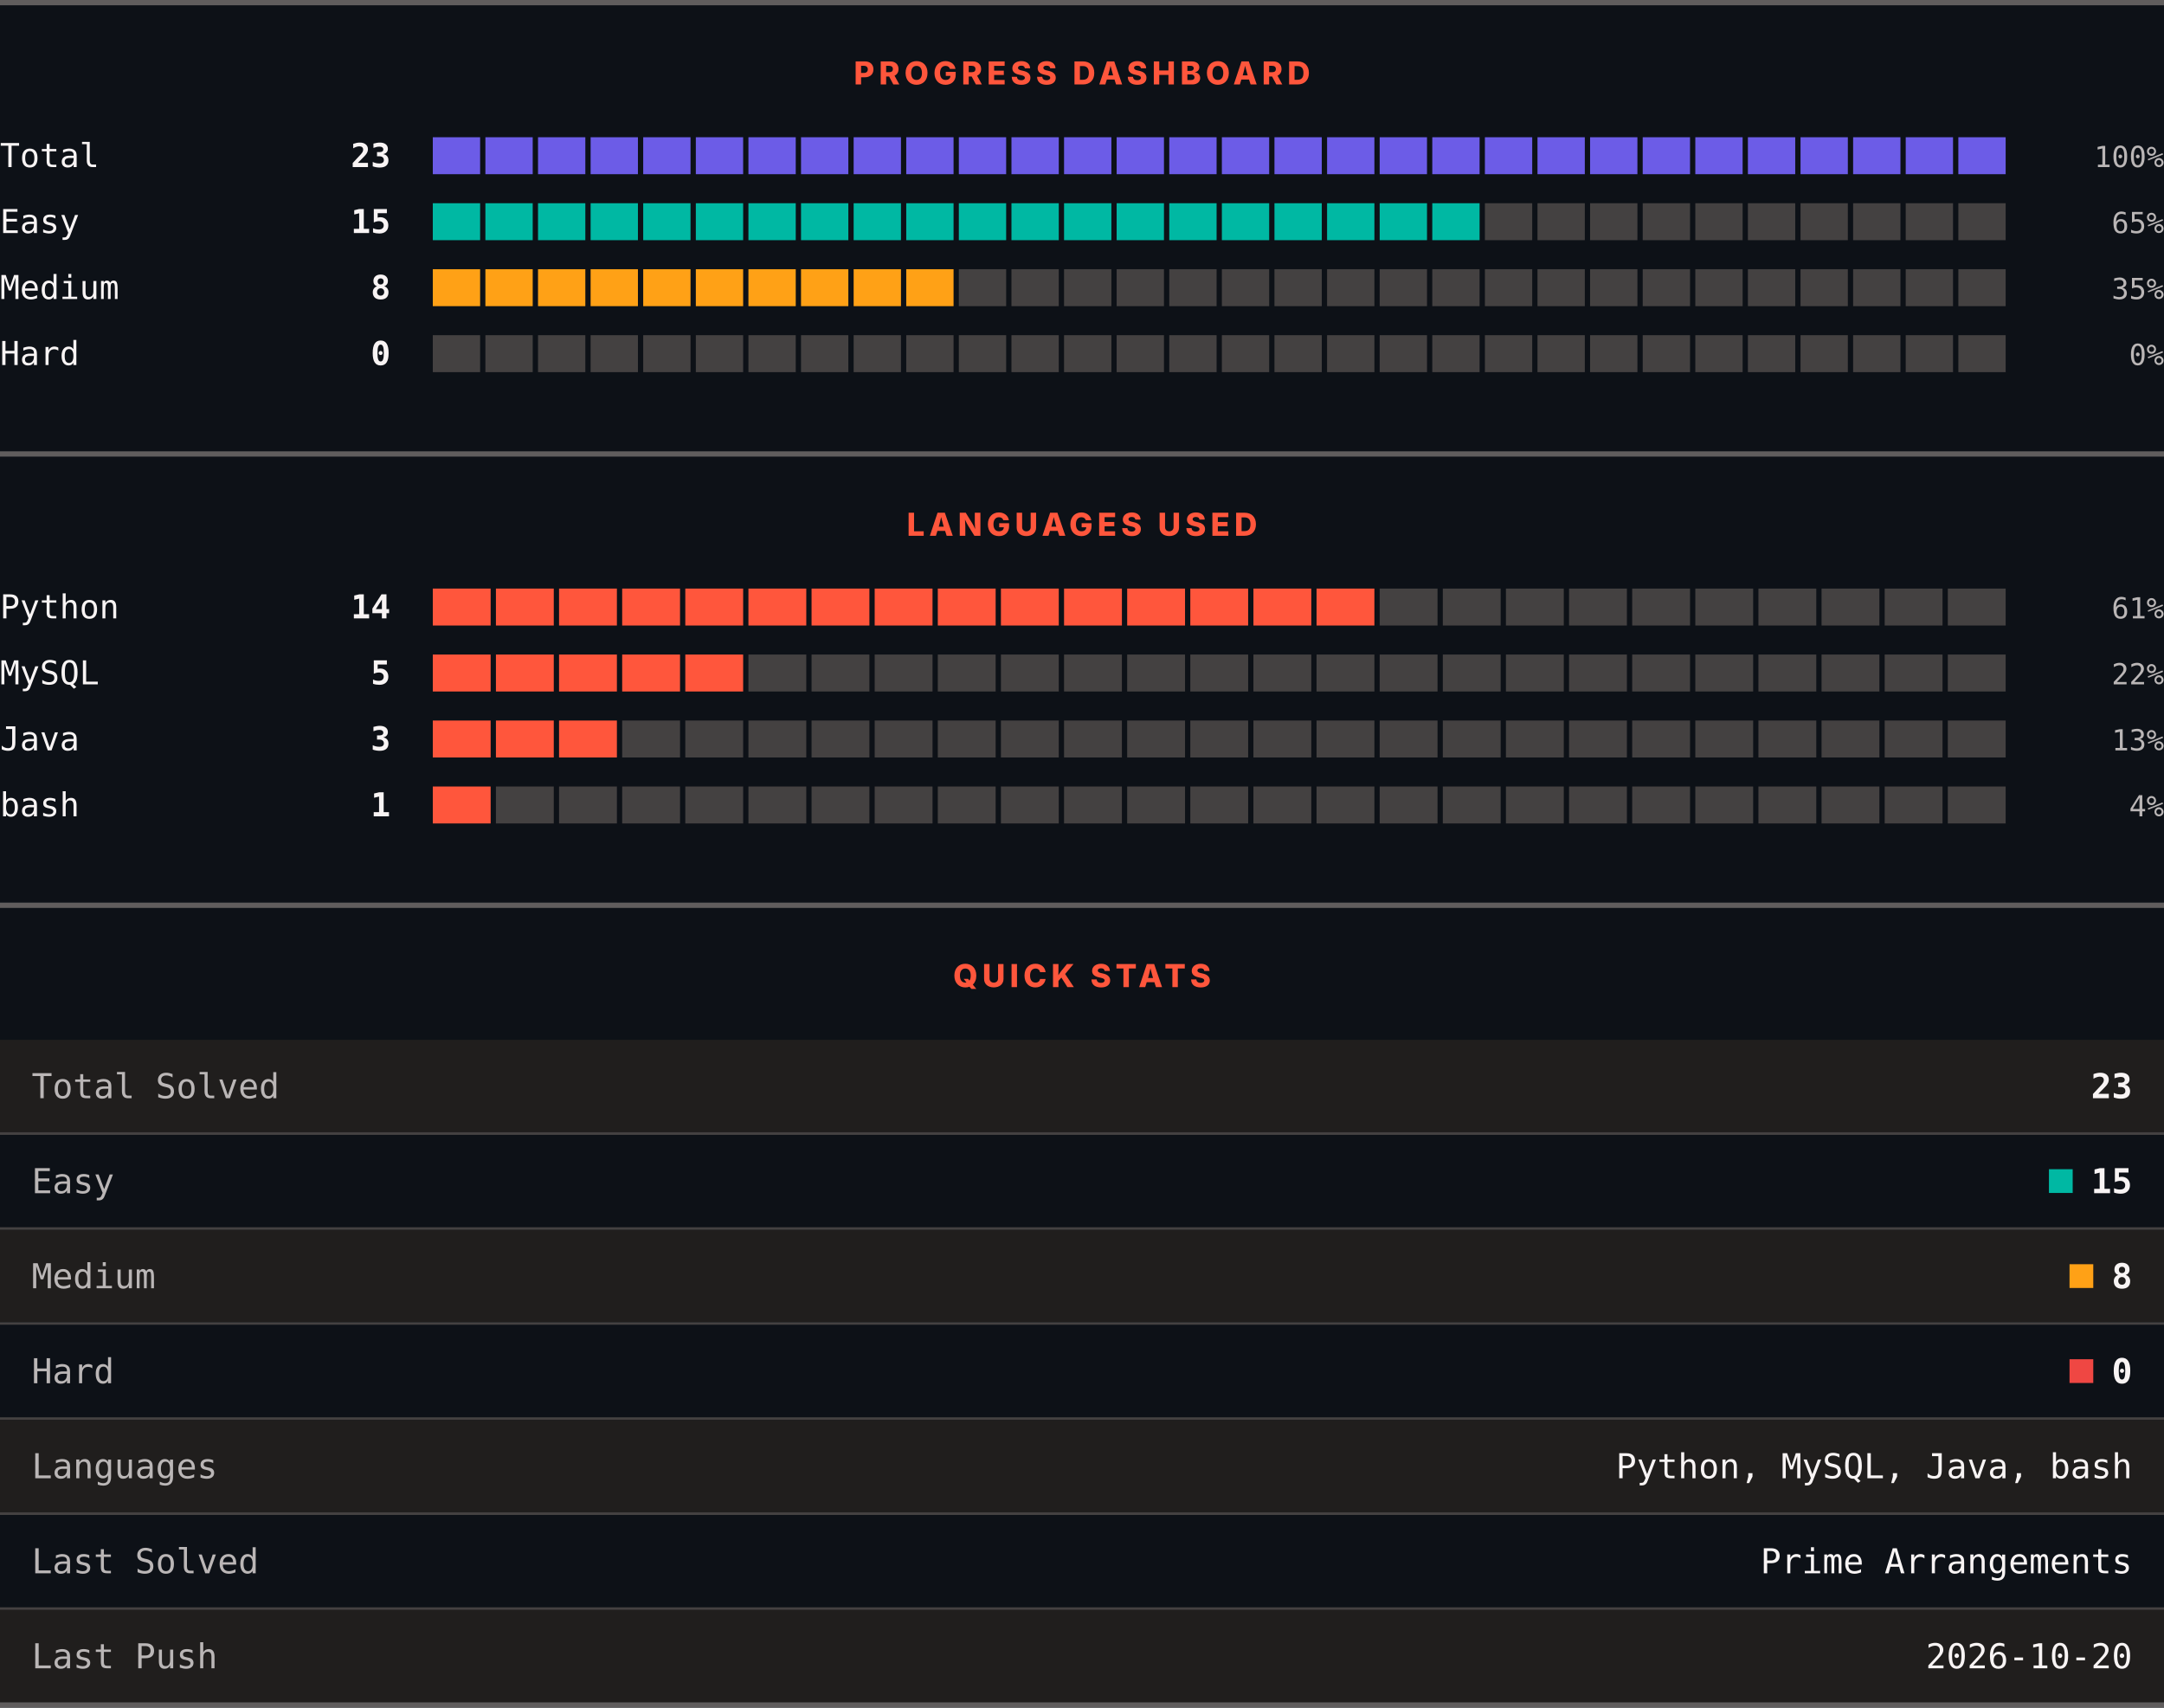
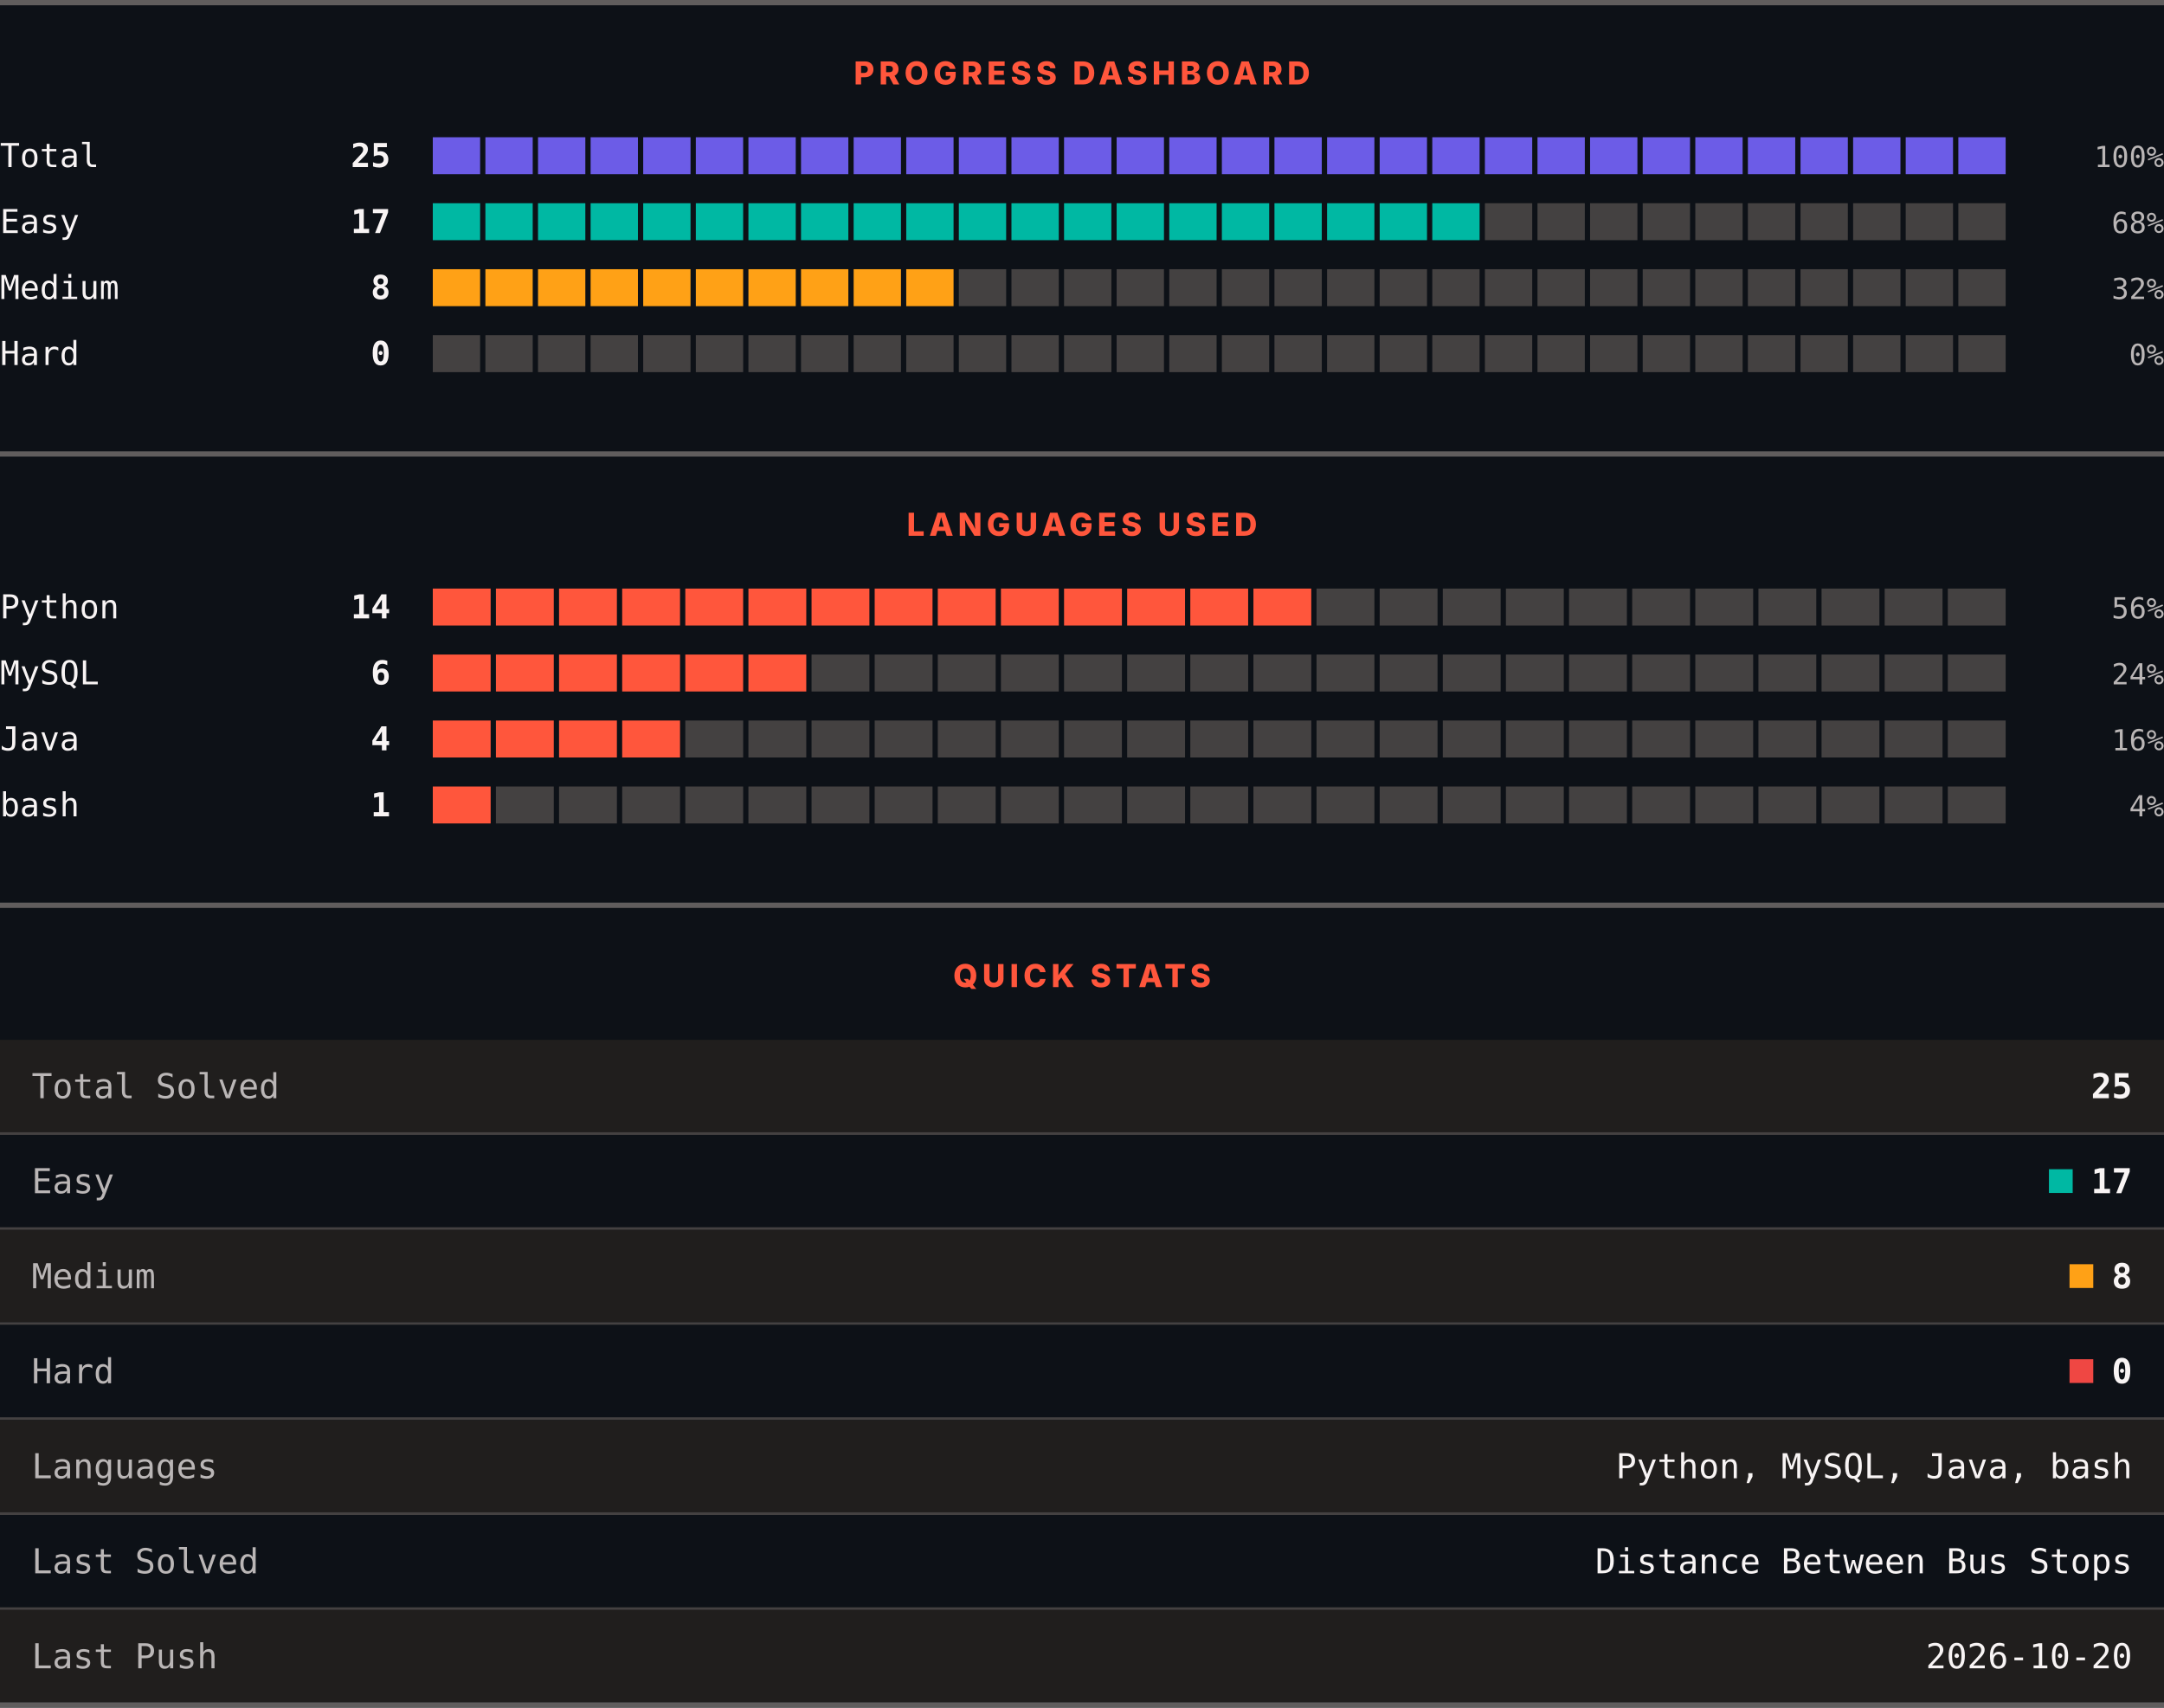
<svg xmlns="http://www.w3.org/2000/svg" width="820" height="647" viewBox="0 0 820 647" role="img" aria-label="LeetCode progress, languages and quick stats">
  <rect width="820" height="647" fill="#0d1117" />
  <rect x="0" y="0" width="820" height="2" fill="#605d5d" />
  <text x="410" y="32" text-anchor="middle" font-family="Archivo, system-ui, -apple-system, Segoe UI, sans-serif" font-size="12" font-weight="800" letter-spacing="1.68" fill="#ff563c">PROGRESS DASHBOARD</text>
  <text x="0" y="63.3" font-family="ui-monospace, SFMono-Regular, Menlo, Consolas, monospace" font-size="12.5" fill="#f8f4f4">Total</text>
-   <text x="148" y="63.3" text-anchor="end" font-family="ui-monospace, SFMono-Regular, Menlo, Consolas, monospace" font-size="12.5" font-weight="700" fill="#f8f4f4">23</text>
+   <text x="148" y="63.3" text-anchor="end" font-family="ui-monospace, SFMono-Regular, Menlo, Consolas, monospace" font-size="12.5" font-weight="700" fill="#f8f4f4">25</text>
  <rect x="164.00" y="52" width="17.93" height="14" fill="#6c5ce7" />
  <rect x="183.93" y="52" width="17.93" height="14" fill="#6c5ce7" />
  <rect x="203.87" y="52" width="17.93" height="14" fill="#6c5ce7" />
  <rect x="223.80" y="52" width="17.93" height="14" fill="#6c5ce7" />
  <rect x="243.73" y="52" width="17.93" height="14" fill="#6c5ce7" />
  <rect x="263.67" y="52" width="17.93" height="14" fill="#6c5ce7" />
  <rect x="283.60" y="52" width="17.93" height="14" fill="#6c5ce7" />
  <rect x="303.53" y="52" width="17.93" height="14" fill="#6c5ce7" />
  <rect x="323.47" y="52" width="17.93" height="14" fill="#6c5ce7" />
  <rect x="343.40" y="52" width="17.93" height="14" fill="#6c5ce7" />
  <rect x="363.33" y="52" width="17.93" height="14" fill="#6c5ce7" />
  <rect x="383.27" y="52" width="17.93" height="14" fill="#6c5ce7" />
  <rect x="403.20" y="52" width="17.93" height="14" fill="#6c5ce7" />
  <rect x="423.13" y="52" width="17.93" height="14" fill="#6c5ce7" />
  <rect x="443.07" y="52" width="17.93" height="14" fill="#6c5ce7" />
  <rect x="463.00" y="52" width="17.93" height="14" fill="#6c5ce7" />
  <rect x="482.93" y="52" width="17.93" height="14" fill="#6c5ce7" />
  <rect x="502.87" y="52" width="17.93" height="14" fill="#6c5ce7" />
  <rect x="522.80" y="52" width="17.93" height="14" fill="#6c5ce7" />
  <rect x="542.73" y="52" width="17.93" height="14" fill="#6c5ce7" />
  <rect x="562.67" y="52" width="17.93" height="14" fill="#6c5ce7" />
  <rect x="582.60" y="52" width="17.93" height="14" fill="#6c5ce7" />
  <rect x="602.53" y="52" width="17.93" height="14" fill="#6c5ce7" />
  <rect x="622.47" y="52" width="17.93" height="14" fill="#6c5ce7" />
  <rect x="642.40" y="52" width="17.93" height="14" fill="#6c5ce7" />
  <rect x="662.33" y="52" width="17.93" height="14" fill="#6c5ce7" />
  <rect x="682.27" y="52" width="17.93" height="14" fill="#6c5ce7" />
  <rect x="702.20" y="52" width="17.93" height="14" fill="#6c5ce7" />
  <rect x="722.13" y="52" width="17.93" height="14" fill="#6c5ce7" />
  <rect x="742.07" y="52" width="17.93" height="14" fill="#6c5ce7" />
  <text x="820" y="63.3" text-anchor="end" font-family="ui-monospace, SFMono-Regular, Menlo, Consolas, monospace" font-size="11" fill="#bab6b6">100%</text>
  <text x="0" y="88.3" font-family="ui-monospace, SFMono-Regular, Menlo, Consolas, monospace" font-size="12.5" fill="#f8f4f4">Easy</text>
-   <text x="148" y="88.3" text-anchor="end" font-family="ui-monospace, SFMono-Regular, Menlo, Consolas, monospace" font-size="12.5" font-weight="700" fill="#f8f4f4">15</text>
+   <text x="148" y="88.3" text-anchor="end" font-family="ui-monospace, SFMono-Regular, Menlo, Consolas, monospace" font-size="12.5" font-weight="700" fill="#f8f4f4">17</text>
  <rect x="164.00" y="77" width="17.93" height="14" fill="#00b8a3" />
  <rect x="183.93" y="77" width="17.93" height="14" fill="#00b8a3" />
  <rect x="203.87" y="77" width="17.93" height="14" fill="#00b8a3" />
  <rect x="223.80" y="77" width="17.93" height="14" fill="#00b8a3" />
  <rect x="243.73" y="77" width="17.93" height="14" fill="#00b8a3" />
  <rect x="263.67" y="77" width="17.93" height="14" fill="#00b8a3" />
  <rect x="283.60" y="77" width="17.93" height="14" fill="#00b8a3" />
  <rect x="303.53" y="77" width="17.93" height="14" fill="#00b8a3" />
  <rect x="323.47" y="77" width="17.93" height="14" fill="#00b8a3" />
  <rect x="343.40" y="77" width="17.93" height="14" fill="#00b8a3" />
  <rect x="363.33" y="77" width="17.93" height="14" fill="#00b8a3" />
  <rect x="383.27" y="77" width="17.93" height="14" fill="#00b8a3" />
  <rect x="403.20" y="77" width="17.93" height="14" fill="#00b8a3" />
  <rect x="423.13" y="77" width="17.93" height="14" fill="#00b8a3" />
  <rect x="443.07" y="77" width="17.93" height="14" fill="#00b8a3" />
  <rect x="463.00" y="77" width="17.93" height="14" fill="#00b8a3" />
  <rect x="482.93" y="77" width="17.93" height="14" fill="#00b8a3" />
  <rect x="502.87" y="77" width="17.93" height="14" fill="#00b8a3" />
  <rect x="522.80" y="77" width="17.93" height="14" fill="#00b8a3" />
  <rect x="542.73" y="77" width="17.93" height="14" fill="#00b8a3" />
  <rect x="562.67" y="77" width="17.93" height="14" fill="#444141" />
  <rect x="582.60" y="77" width="17.93" height="14" fill="#444141" />
  <rect x="602.53" y="77" width="17.93" height="14" fill="#444141" />
  <rect x="622.47" y="77" width="17.93" height="14" fill="#444141" />
  <rect x="642.40" y="77" width="17.93" height="14" fill="#444141" />
  <rect x="662.33" y="77" width="17.93" height="14" fill="#444141" />
  <rect x="682.27" y="77" width="17.93" height="14" fill="#444141" />
  <rect x="702.20" y="77" width="17.93" height="14" fill="#444141" />
  <rect x="722.13" y="77" width="17.93" height="14" fill="#444141" />
  <rect x="742.07" y="77" width="17.93" height="14" fill="#444141" />
-   <text x="820" y="88.3" text-anchor="end" font-family="ui-monospace, SFMono-Regular, Menlo, Consolas, monospace" font-size="11" fill="#bab6b6">65%</text>
+   <text x="820" y="88.3" text-anchor="end" font-family="ui-monospace, SFMono-Regular, Menlo, Consolas, monospace" font-size="11" fill="#bab6b6">68%</text>
  <text x="0" y="113.3" font-family="ui-monospace, SFMono-Regular, Menlo, Consolas, monospace" font-size="12.5" fill="#f8f4f4">Medium</text>
  <text x="148" y="113.3" text-anchor="end" font-family="ui-monospace, SFMono-Regular, Menlo, Consolas, monospace" font-size="12.5" font-weight="700" fill="#f8f4f4">8</text>
  <rect x="164.00" y="102" width="17.93" height="14" fill="#ffa116" />
  <rect x="183.93" y="102" width="17.93" height="14" fill="#ffa116" />
  <rect x="203.87" y="102" width="17.93" height="14" fill="#ffa116" />
  <rect x="223.80" y="102" width="17.93" height="14" fill="#ffa116" />
  <rect x="243.73" y="102" width="17.93" height="14" fill="#ffa116" />
  <rect x="263.67" y="102" width="17.93" height="14" fill="#ffa116" />
  <rect x="283.60" y="102" width="17.93" height="14" fill="#ffa116" />
  <rect x="303.53" y="102" width="17.93" height="14" fill="#ffa116" />
  <rect x="323.47" y="102" width="17.93" height="14" fill="#ffa116" />
  <rect x="343.40" y="102" width="17.93" height="14" fill="#ffa116" />
  <rect x="363.33" y="102" width="17.93" height="14" fill="#444141" />
  <rect x="383.27" y="102" width="17.93" height="14" fill="#444141" />
  <rect x="403.20" y="102" width="17.93" height="14" fill="#444141" />
  <rect x="423.13" y="102" width="17.93" height="14" fill="#444141" />
  <rect x="443.07" y="102" width="17.93" height="14" fill="#444141" />
  <rect x="463.00" y="102" width="17.93" height="14" fill="#444141" />
  <rect x="482.93" y="102" width="17.93" height="14" fill="#444141" />
  <rect x="502.87" y="102" width="17.93" height="14" fill="#444141" />
  <rect x="522.80" y="102" width="17.93" height="14" fill="#444141" />
  <rect x="542.73" y="102" width="17.93" height="14" fill="#444141" />
  <rect x="562.67" y="102" width="17.93" height="14" fill="#444141" />
  <rect x="582.60" y="102" width="17.93" height="14" fill="#444141" />
  <rect x="602.53" y="102" width="17.93" height="14" fill="#444141" />
  <rect x="622.47" y="102" width="17.93" height="14" fill="#444141" />
  <rect x="642.40" y="102" width="17.93" height="14" fill="#444141" />
  <rect x="662.33" y="102" width="17.93" height="14" fill="#444141" />
  <rect x="682.27" y="102" width="17.93" height="14" fill="#444141" />
  <rect x="702.20" y="102" width="17.93" height="14" fill="#444141" />
  <rect x="722.13" y="102" width="17.93" height="14" fill="#444141" />
  <rect x="742.07" y="102" width="17.93" height="14" fill="#444141" />
-   <text x="820" y="113.3" text-anchor="end" font-family="ui-monospace, SFMono-Regular, Menlo, Consolas, monospace" font-size="11" fill="#bab6b6">35%</text>
+   <text x="820" y="113.3" text-anchor="end" font-family="ui-monospace, SFMono-Regular, Menlo, Consolas, monospace" font-size="11" fill="#bab6b6">32%</text>
  <text x="0" y="138.3" font-family="ui-monospace, SFMono-Regular, Menlo, Consolas, monospace" font-size="12.5" fill="#f8f4f4">Hard</text>
  <text x="148" y="138.3" text-anchor="end" font-family="ui-monospace, SFMono-Regular, Menlo, Consolas, monospace" font-size="12.5" font-weight="700" fill="#f8f4f4">0</text>
  <rect x="164.00" y="127" width="17.93" height="14" fill="#444141" />
  <rect x="183.93" y="127" width="17.93" height="14" fill="#444141" />
  <rect x="203.87" y="127" width="17.93" height="14" fill="#444141" />
  <rect x="223.80" y="127" width="17.93" height="14" fill="#444141" />
  <rect x="243.73" y="127" width="17.93" height="14" fill="#444141" />
  <rect x="263.67" y="127" width="17.93" height="14" fill="#444141" />
  <rect x="283.60" y="127" width="17.93" height="14" fill="#444141" />
  <rect x="303.53" y="127" width="17.93" height="14" fill="#444141" />
  <rect x="323.47" y="127" width="17.93" height="14" fill="#444141" />
  <rect x="343.40" y="127" width="17.93" height="14" fill="#444141" />
  <rect x="363.33" y="127" width="17.93" height="14" fill="#444141" />
  <rect x="383.27" y="127" width="17.93" height="14" fill="#444141" />
  <rect x="403.20" y="127" width="17.93" height="14" fill="#444141" />
  <rect x="423.13" y="127" width="17.93" height="14" fill="#444141" />
  <rect x="443.07" y="127" width="17.93" height="14" fill="#444141" />
  <rect x="463.00" y="127" width="17.93" height="14" fill="#444141" />
  <rect x="482.93" y="127" width="17.93" height="14" fill="#444141" />
  <rect x="502.87" y="127" width="17.93" height="14" fill="#444141" />
  <rect x="522.80" y="127" width="17.93" height="14" fill="#444141" />
  <rect x="542.73" y="127" width="17.93" height="14" fill="#444141" />
  <rect x="562.67" y="127" width="17.93" height="14" fill="#444141" />
  <rect x="582.60" y="127" width="17.93" height="14" fill="#444141" />
  <rect x="602.53" y="127" width="17.93" height="14" fill="#444141" />
  <rect x="622.47" y="127" width="17.93" height="14" fill="#444141" />
  <rect x="642.40" y="127" width="17.93" height="14" fill="#444141" />
  <rect x="662.33" y="127" width="17.93" height="14" fill="#444141" />
  <rect x="682.27" y="127" width="17.93" height="14" fill="#444141" />
  <rect x="702.20" y="127" width="17.93" height="14" fill="#444141" />
  <rect x="722.13" y="127" width="17.93" height="14" fill="#444141" />
  <rect x="742.07" y="127" width="17.93" height="14" fill="#444141" />
  <text x="820" y="138.3" text-anchor="end" font-family="ui-monospace, SFMono-Regular, Menlo, Consolas, monospace" font-size="11" fill="#bab6b6">0%</text>
  <rect x="0" y="171" width="820" height="2" fill="#605d5d" />
  <text x="410" y="203" text-anchor="middle" font-family="Archivo, system-ui, -apple-system, Segoe UI, sans-serif" font-size="12" font-weight="800" letter-spacing="1.68" fill="#ff563c">LANGUAGES USED</text>
  <text x="0" y="234.3" font-family="ui-monospace, SFMono-Regular, Menlo, Consolas, monospace" font-size="12.5" fill="#f8f4f4">Python</text>
  <text x="148" y="234.3" text-anchor="end" font-family="ui-monospace, SFMono-Regular, Menlo, Consolas, monospace" font-size="12.5" font-weight="700" fill="#f8f4f4">14</text>
  <rect x="164.00" y="223" width="21.92" height="14" fill="#ff563c" />
  <rect x="187.92" y="223" width="21.92" height="14" fill="#ff563c" />
  <rect x="211.84" y="223" width="21.92" height="14" fill="#ff563c" />
  <rect x="235.76" y="223" width="21.92" height="14" fill="#ff563c" />
  <rect x="259.68" y="223" width="21.92" height="14" fill="#ff563c" />
  <rect x="283.60" y="223" width="21.92" height="14" fill="#ff563c" />
  <rect x="307.52" y="223" width="21.92" height="14" fill="#ff563c" />
  <rect x="331.44" y="223" width="21.92" height="14" fill="#ff563c" />
  <rect x="355.36" y="223" width="21.92" height="14" fill="#ff563c" />
  <rect x="379.28" y="223" width="21.92" height="14" fill="#ff563c" />
  <rect x="403.20" y="223" width="21.92" height="14" fill="#ff563c" />
  <rect x="427.12" y="223" width="21.92" height="14" fill="#ff563c" />
  <rect x="451.04" y="223" width="21.92" height="14" fill="#ff563c" />
  <rect x="474.96" y="223" width="21.92" height="14" fill="#ff563c" />
-   <rect x="498.88" y="223" width="21.92" height="14" fill="#ff563c" />
+   <rect x="498.88" y="223" width="21.92" height="14" fill="#444141" />
  <rect x="522.80" y="223" width="21.92" height="14" fill="#444141" />
  <rect x="546.72" y="223" width="21.92" height="14" fill="#444141" />
  <rect x="570.64" y="223" width="21.92" height="14" fill="#444141" />
  <rect x="594.56" y="223" width="21.92" height="14" fill="#444141" />
  <rect x="618.48" y="223" width="21.92" height="14" fill="#444141" />
  <rect x="642.40" y="223" width="21.92" height="14" fill="#444141" />
  <rect x="666.32" y="223" width="21.92" height="14" fill="#444141" />
  <rect x="690.24" y="223" width="21.92" height="14" fill="#444141" />
  <rect x="714.16" y="223" width="21.92" height="14" fill="#444141" />
  <rect x="738.08" y="223" width="21.92" height="14" fill="#444141" />
-   <text x="820" y="234.3" text-anchor="end" font-family="ui-monospace, SFMono-Regular, Menlo, Consolas, monospace" font-size="11" fill="#bab6b6">61%</text>
+   <text x="820" y="234.3" text-anchor="end" font-family="ui-monospace, SFMono-Regular, Menlo, Consolas, monospace" font-size="11" fill="#bab6b6">56%</text>
  <text x="0" y="259.3" font-family="ui-monospace, SFMono-Regular, Menlo, Consolas, monospace" font-size="12.5" fill="#f8f4f4">MySQL</text>
-   <text x="148" y="259.3" text-anchor="end" font-family="ui-monospace, SFMono-Regular, Menlo, Consolas, monospace" font-size="12.5" font-weight="700" fill="#f8f4f4">5</text>
+   <text x="148" y="259.3" text-anchor="end" font-family="ui-monospace, SFMono-Regular, Menlo, Consolas, monospace" font-size="12.5" font-weight="700" fill="#f8f4f4">6</text>
  <rect x="164.00" y="248" width="21.92" height="14" fill="#ff563c" />
  <rect x="187.92" y="248" width="21.92" height="14" fill="#ff563c" />
  <rect x="211.84" y="248" width="21.92" height="14" fill="#ff563c" />
  <rect x="235.76" y="248" width="21.92" height="14" fill="#ff563c" />
  <rect x="259.68" y="248" width="21.92" height="14" fill="#ff563c" />
-   <rect x="283.60" y="248" width="21.92" height="14" fill="#444141" />
+   <rect x="283.60" y="248" width="21.92" height="14" fill="#ff563c" />
  <rect x="307.52" y="248" width="21.92" height="14" fill="#444141" />
  <rect x="331.44" y="248" width="21.92" height="14" fill="#444141" />
  <rect x="355.36" y="248" width="21.92" height="14" fill="#444141" />
  <rect x="379.28" y="248" width="21.92" height="14" fill="#444141" />
  <rect x="403.20" y="248" width="21.92" height="14" fill="#444141" />
  <rect x="427.12" y="248" width="21.92" height="14" fill="#444141" />
  <rect x="451.04" y="248" width="21.92" height="14" fill="#444141" />
  <rect x="474.96" y="248" width="21.92" height="14" fill="#444141" />
  <rect x="498.88" y="248" width="21.92" height="14" fill="#444141" />
  <rect x="522.80" y="248" width="21.92" height="14" fill="#444141" />
  <rect x="546.72" y="248" width="21.92" height="14" fill="#444141" />
  <rect x="570.64" y="248" width="21.92" height="14" fill="#444141" />
  <rect x="594.56" y="248" width="21.92" height="14" fill="#444141" />
  <rect x="618.48" y="248" width="21.92" height="14" fill="#444141" />
  <rect x="642.40" y="248" width="21.92" height="14" fill="#444141" />
  <rect x="666.32" y="248" width="21.92" height="14" fill="#444141" />
  <rect x="690.24" y="248" width="21.92" height="14" fill="#444141" />
  <rect x="714.16" y="248" width="21.92" height="14" fill="#444141" />
  <rect x="738.08" y="248" width="21.92" height="14" fill="#444141" />
-   <text x="820" y="259.3" text-anchor="end" font-family="ui-monospace, SFMono-Regular, Menlo, Consolas, monospace" font-size="11" fill="#bab6b6">22%</text>
+   <text x="820" y="259.3" text-anchor="end" font-family="ui-monospace, SFMono-Regular, Menlo, Consolas, monospace" font-size="11" fill="#bab6b6">24%</text>
  <text x="0" y="284.3" font-family="ui-monospace, SFMono-Regular, Menlo, Consolas, monospace" font-size="12.5" fill="#f8f4f4">Java</text>
-   <text x="148" y="284.3" text-anchor="end" font-family="ui-monospace, SFMono-Regular, Menlo, Consolas, monospace" font-size="12.5" font-weight="700" fill="#f8f4f4">3</text>
+   <text x="148" y="284.3" text-anchor="end" font-family="ui-monospace, SFMono-Regular, Menlo, Consolas, monospace" font-size="12.5" font-weight="700" fill="#f8f4f4">4</text>
  <rect x="164.00" y="273" width="21.92" height="14" fill="#ff563c" />
  <rect x="187.92" y="273" width="21.92" height="14" fill="#ff563c" />
  <rect x="211.84" y="273" width="21.92" height="14" fill="#ff563c" />
-   <rect x="235.76" y="273" width="21.92" height="14" fill="#444141" />
+   <rect x="235.76" y="273" width="21.92" height="14" fill="#ff563c" />
  <rect x="259.68" y="273" width="21.92" height="14" fill="#444141" />
  <rect x="283.60" y="273" width="21.92" height="14" fill="#444141" />
  <rect x="307.52" y="273" width="21.92" height="14" fill="#444141" />
  <rect x="331.44" y="273" width="21.92" height="14" fill="#444141" />
  <rect x="355.36" y="273" width="21.92" height="14" fill="#444141" />
  <rect x="379.28" y="273" width="21.92" height="14" fill="#444141" />
  <rect x="403.20" y="273" width="21.92" height="14" fill="#444141" />
  <rect x="427.12" y="273" width="21.92" height="14" fill="#444141" />
  <rect x="451.04" y="273" width="21.92" height="14" fill="#444141" />
  <rect x="474.96" y="273" width="21.92" height="14" fill="#444141" />
  <rect x="498.88" y="273" width="21.92" height="14" fill="#444141" />
  <rect x="522.80" y="273" width="21.92" height="14" fill="#444141" />
  <rect x="546.72" y="273" width="21.92" height="14" fill="#444141" />
  <rect x="570.64" y="273" width="21.92" height="14" fill="#444141" />
  <rect x="594.56" y="273" width="21.92" height="14" fill="#444141" />
  <rect x="618.48" y="273" width="21.92" height="14" fill="#444141" />
  <rect x="642.40" y="273" width="21.92" height="14" fill="#444141" />
  <rect x="666.32" y="273" width="21.92" height="14" fill="#444141" />
  <rect x="690.24" y="273" width="21.92" height="14" fill="#444141" />
  <rect x="714.16" y="273" width="21.92" height="14" fill="#444141" />
  <rect x="738.08" y="273" width="21.92" height="14" fill="#444141" />
-   <text x="820" y="284.3" text-anchor="end" font-family="ui-monospace, SFMono-Regular, Menlo, Consolas, monospace" font-size="11" fill="#bab6b6">13%</text>
+   <text x="820" y="284.3" text-anchor="end" font-family="ui-monospace, SFMono-Regular, Menlo, Consolas, monospace" font-size="11" fill="#bab6b6">16%</text>
  <text x="0" y="309.3" font-family="ui-monospace, SFMono-Regular, Menlo, Consolas, monospace" font-size="12.5" fill="#f8f4f4">bash</text>
  <text x="148" y="309.3" text-anchor="end" font-family="ui-monospace, SFMono-Regular, Menlo, Consolas, monospace" font-size="12.5" font-weight="700" fill="#f8f4f4">1</text>
  <rect x="164.00" y="298" width="21.92" height="14" fill="#ff563c" />
  <rect x="187.92" y="298" width="21.92" height="14" fill="#444141" />
  <rect x="211.84" y="298" width="21.92" height="14" fill="#444141" />
  <rect x="235.76" y="298" width="21.92" height="14" fill="#444141" />
  <rect x="259.68" y="298" width="21.92" height="14" fill="#444141" />
  <rect x="283.60" y="298" width="21.92" height="14" fill="#444141" />
  <rect x="307.52" y="298" width="21.92" height="14" fill="#444141" />
  <rect x="331.44" y="298" width="21.92" height="14" fill="#444141" />
  <rect x="355.36" y="298" width="21.92" height="14" fill="#444141" />
  <rect x="379.28" y="298" width="21.92" height="14" fill="#444141" />
  <rect x="403.20" y="298" width="21.92" height="14" fill="#444141" />
  <rect x="427.12" y="298" width="21.92" height="14" fill="#444141" />
  <rect x="451.04" y="298" width="21.92" height="14" fill="#444141" />
  <rect x="474.96" y="298" width="21.92" height="14" fill="#444141" />
  <rect x="498.88" y="298" width="21.92" height="14" fill="#444141" />
  <rect x="522.80" y="298" width="21.92" height="14" fill="#444141" />
  <rect x="546.72" y="298" width="21.92" height="14" fill="#444141" />
  <rect x="570.64" y="298" width="21.92" height="14" fill="#444141" />
  <rect x="594.56" y="298" width="21.92" height="14" fill="#444141" />
  <rect x="618.48" y="298" width="21.92" height="14" fill="#444141" />
  <rect x="642.40" y="298" width="21.92" height="14" fill="#444141" />
  <rect x="666.32" y="298" width="21.92" height="14" fill="#444141" />
  <rect x="690.24" y="298" width="21.92" height="14" fill="#444141" />
  <rect x="714.16" y="298" width="21.92" height="14" fill="#444141" />
  <rect x="738.08" y="298" width="21.92" height="14" fill="#444141" />
  <text x="820" y="309.3" text-anchor="end" font-family="ui-monospace, SFMono-Regular, Menlo, Consolas, monospace" font-size="11" fill="#bab6b6">4%</text>
  <rect x="0" y="342" width="820" height="2" fill="#605d5d" />
  <text x="410" y="374" text-anchor="middle" font-family="Archivo, system-ui, -apple-system, Segoe UI, sans-serif" font-size="12" font-weight="800" letter-spacing="1.68" fill="#ff563c">QUICK STATS</text>
  <rect x="0" y="394" width="820" height="35" fill="#201e1d" />
  <text x="12" y="416.1" font-family="ui-monospace, SFMono-Regular, Menlo, Consolas, monospace" font-size="13" fill="#bab6b6">Total Solved</text>
-   <text x="808" y="416.1" text-anchor="end" font-family="ui-monospace, SFMono-Regular, Menlo, Consolas, monospace" font-size="13" font-weight="700" fill="#f8f4f4">23</text>
+   <text x="808" y="416.1" text-anchor="end" font-family="ui-monospace, SFMono-Regular, Menlo, Consolas, monospace" font-size="13" font-weight="700" fill="#f8f4f4">25</text>
  <rect x="0" y="429" width="820" height="1" fill="#444141" />
  <rect x="0" y="430" width="820" height="35" fill="#0d1117" />
  <text x="12" y="452.1" font-family="ui-monospace, SFMono-Regular, Menlo, Consolas, monospace" font-size="13" fill="#bab6b6">Easy</text>
  <rect x="776.4" y="443" width="9" height="9" fill="#00b8a3" />
-   <text x="808" y="452.1" text-anchor="end" font-family="ui-monospace, SFMono-Regular, Menlo, Consolas, monospace" font-size="13" font-weight="700" fill="#f8f4f4">15</text>
+   <text x="808" y="452.1" text-anchor="end" font-family="ui-monospace, SFMono-Regular, Menlo, Consolas, monospace" font-size="13" font-weight="700" fill="#f8f4f4">17</text>
  <rect x="0" y="465" width="820" height="1" fill="#444141" />
  <rect x="0" y="466" width="820" height="35" fill="#201e1d" />
  <text x="12" y="488.1" font-family="ui-monospace, SFMono-Regular, Menlo, Consolas, monospace" font-size="13" fill="#bab6b6">Medium</text>
  <rect x="784.2" y="479" width="9" height="9" fill="#ffa116" />
  <text x="808" y="488.1" text-anchor="end" font-family="ui-monospace, SFMono-Regular, Menlo, Consolas, monospace" font-size="13" font-weight="700" fill="#f8f4f4">8</text>
  <rect x="0" y="501" width="820" height="1" fill="#444141" />
  <rect x="0" y="502" width="820" height="35" fill="#0d1117" />
  <text x="12" y="524.1" font-family="ui-monospace, SFMono-Regular, Menlo, Consolas, monospace" font-size="13" fill="#bab6b6">Hard</text>
  <rect x="784.2" y="515" width="9" height="9" fill="#ef4743" />
  <text x="808" y="524.1" text-anchor="end" font-family="ui-monospace, SFMono-Regular, Menlo, Consolas, monospace" font-size="13" font-weight="700" fill="#f8f4f4">0</text>
  <rect x="0" y="537" width="820" height="1" fill="#444141" />
  <rect x="0" y="538" width="820" height="35" fill="#201e1d" />
  <text x="12" y="560.1" font-family="ui-monospace, SFMono-Regular, Menlo, Consolas, monospace" font-size="13" fill="#bab6b6">Languages</text>
  <text x="808" y="560.1" text-anchor="end" font-family="ui-monospace, SFMono-Regular, Menlo, Consolas, monospace" font-size="13" fill="#f8f4f4">Python, MySQL, Java, bash</text>
  <rect x="0" y="573" width="820" height="1" fill="#444141" />
  <rect x="0" y="574" width="820" height="35" fill="#0d1117" />
  <text x="12" y="596.1" font-family="ui-monospace, SFMono-Regular, Menlo, Consolas, monospace" font-size="13" fill="#bab6b6">Last Solved</text>
-   <text x="808" y="596.1" text-anchor="end" font-family="ui-monospace, SFMono-Regular, Menlo, Consolas, monospace" font-size="13" fill="#f8f4f4">Prime Arrangements</text>
+   <text x="808" y="596.1" text-anchor="end" font-family="ui-monospace, SFMono-Regular, Menlo, Consolas, monospace" font-size="13" fill="#f8f4f4">Distance Between Bus Stops</text>
  <rect x="0" y="609" width="820" height="1" fill="#444141" />
  <rect x="0" y="610" width="820" height="35" fill="#201e1d" />
  <text x="12" y="632.1" font-family="ui-monospace, SFMono-Regular, Menlo, Consolas, monospace" font-size="13" fill="#bab6b6">Last Push</text>
  <text x="808" y="632.1" text-anchor="end" font-family="ui-monospace, SFMono-Regular, Menlo, Consolas, monospace" font-size="13" fill="#f8f4f4">2026-10-20</text>
  <rect x="0" y="645" width="820" height="2" fill="#605d5d" />
</svg>
